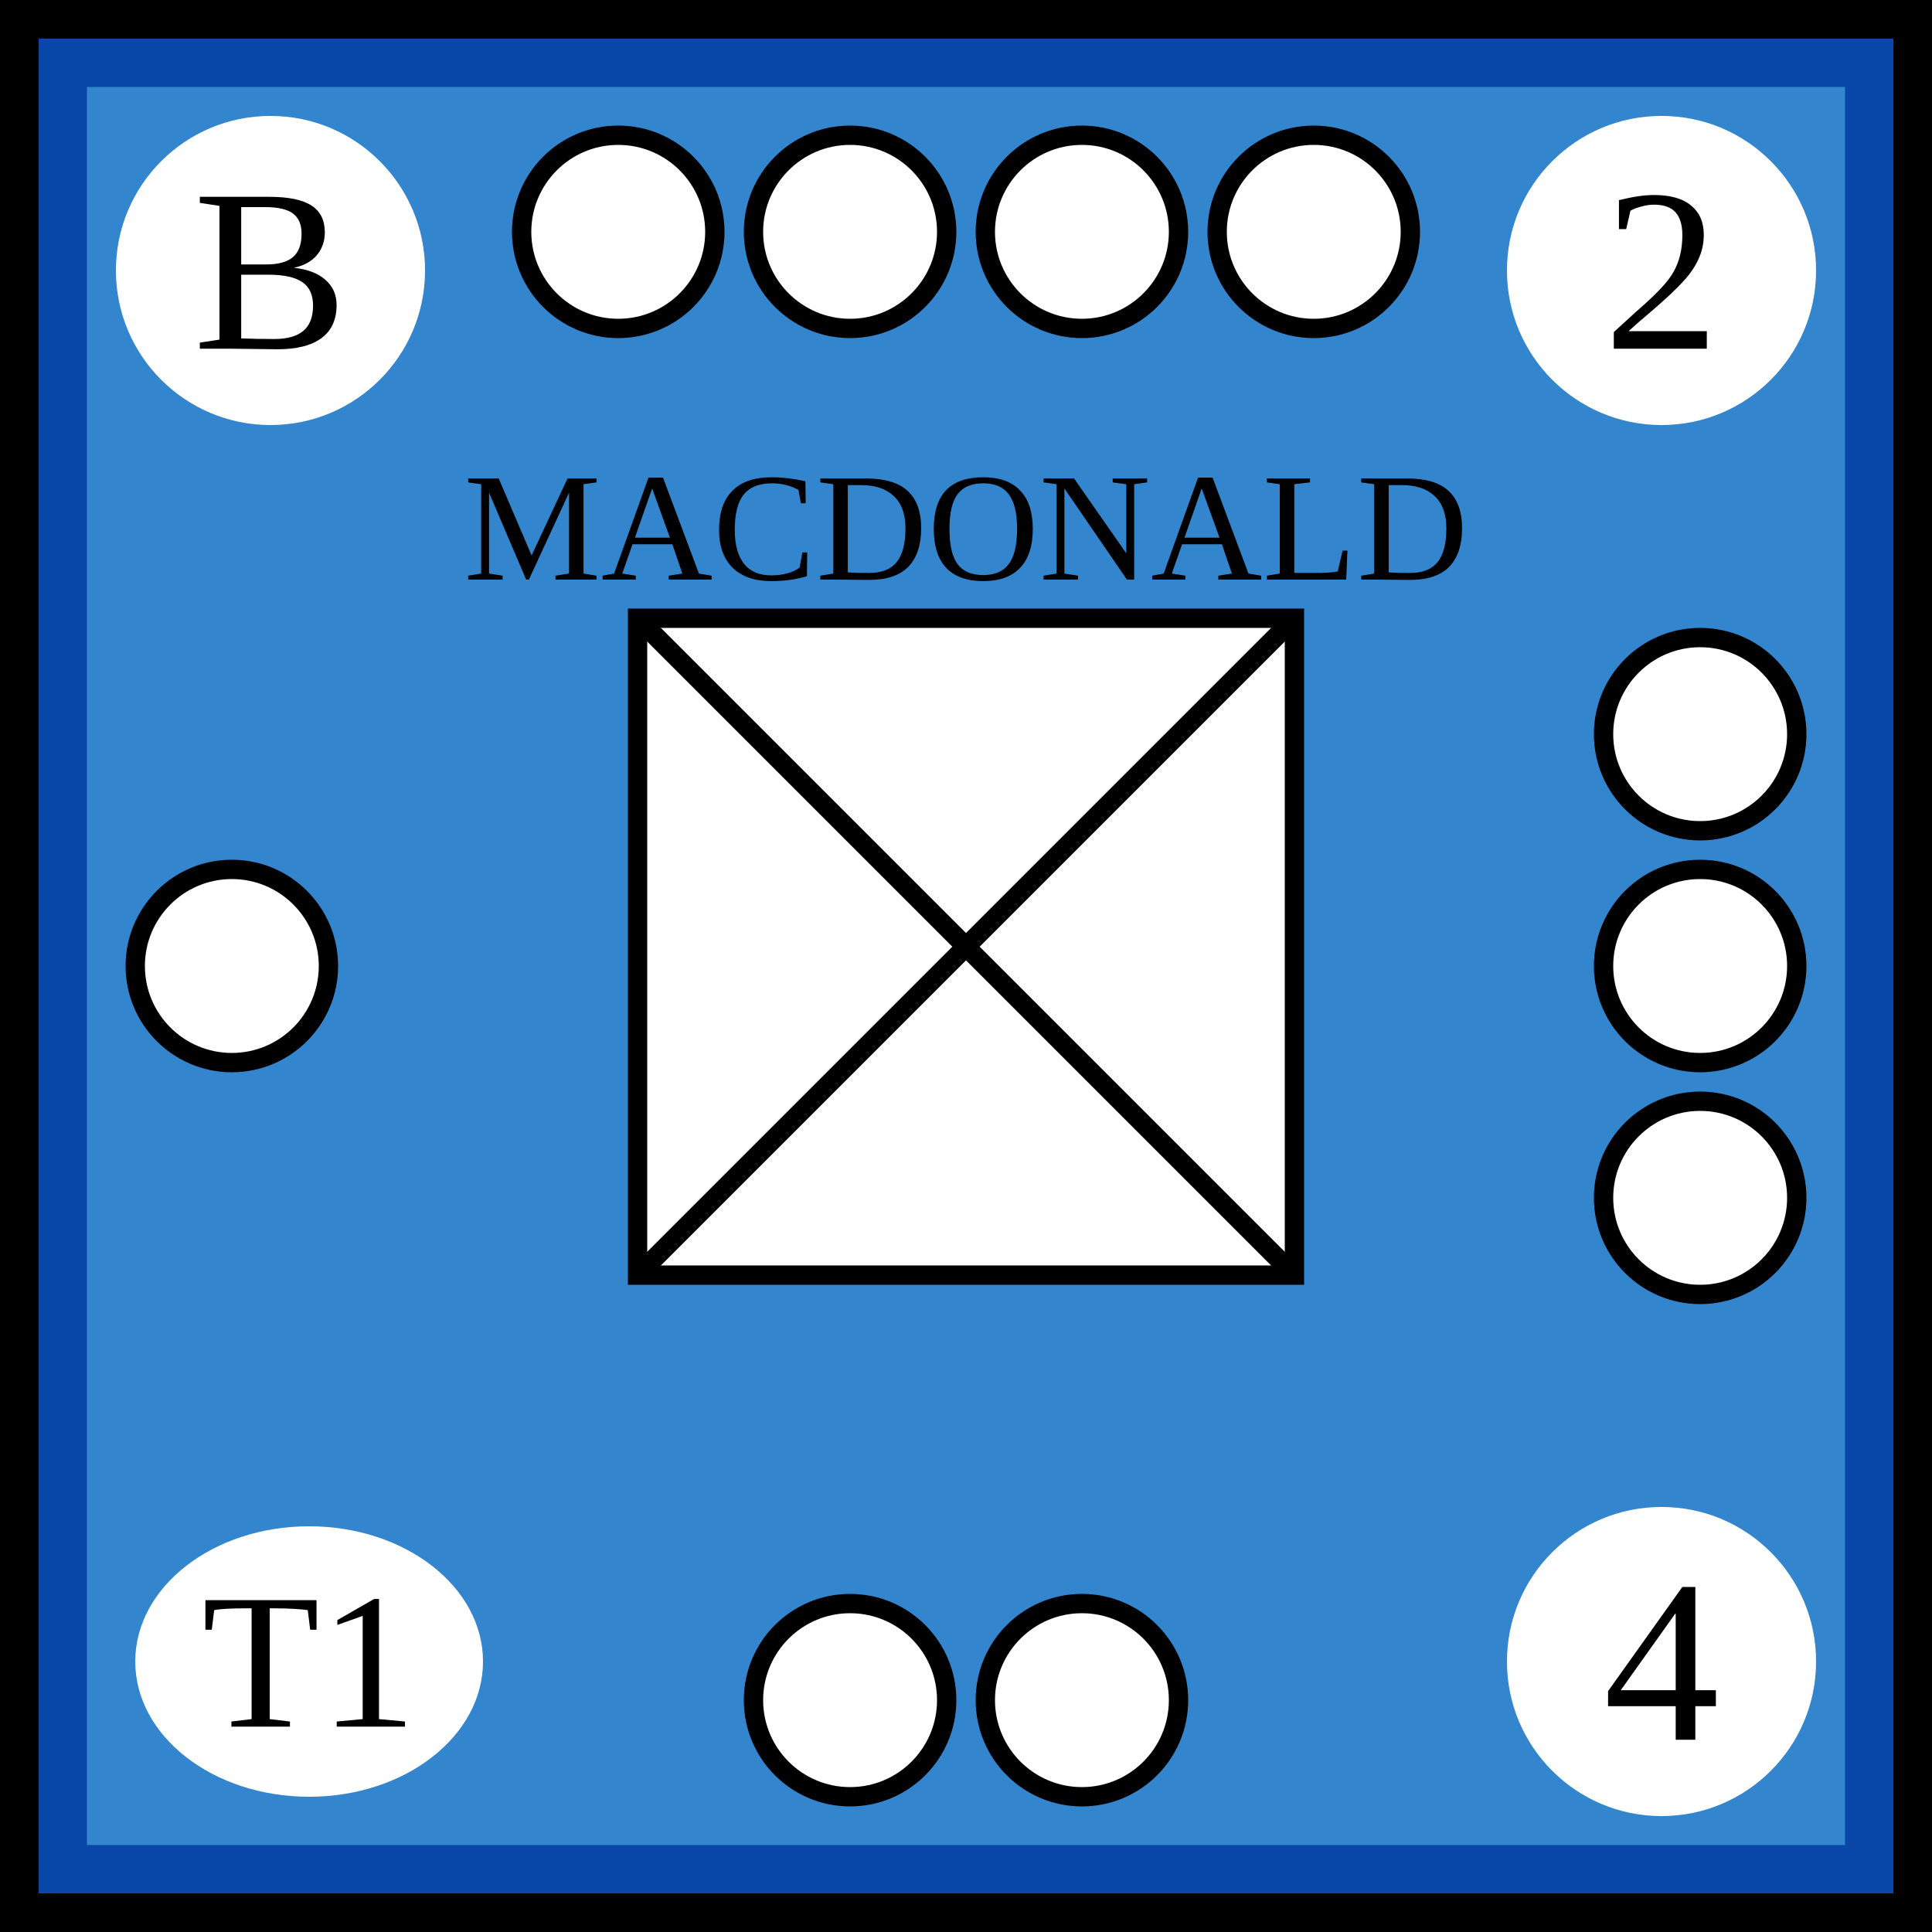
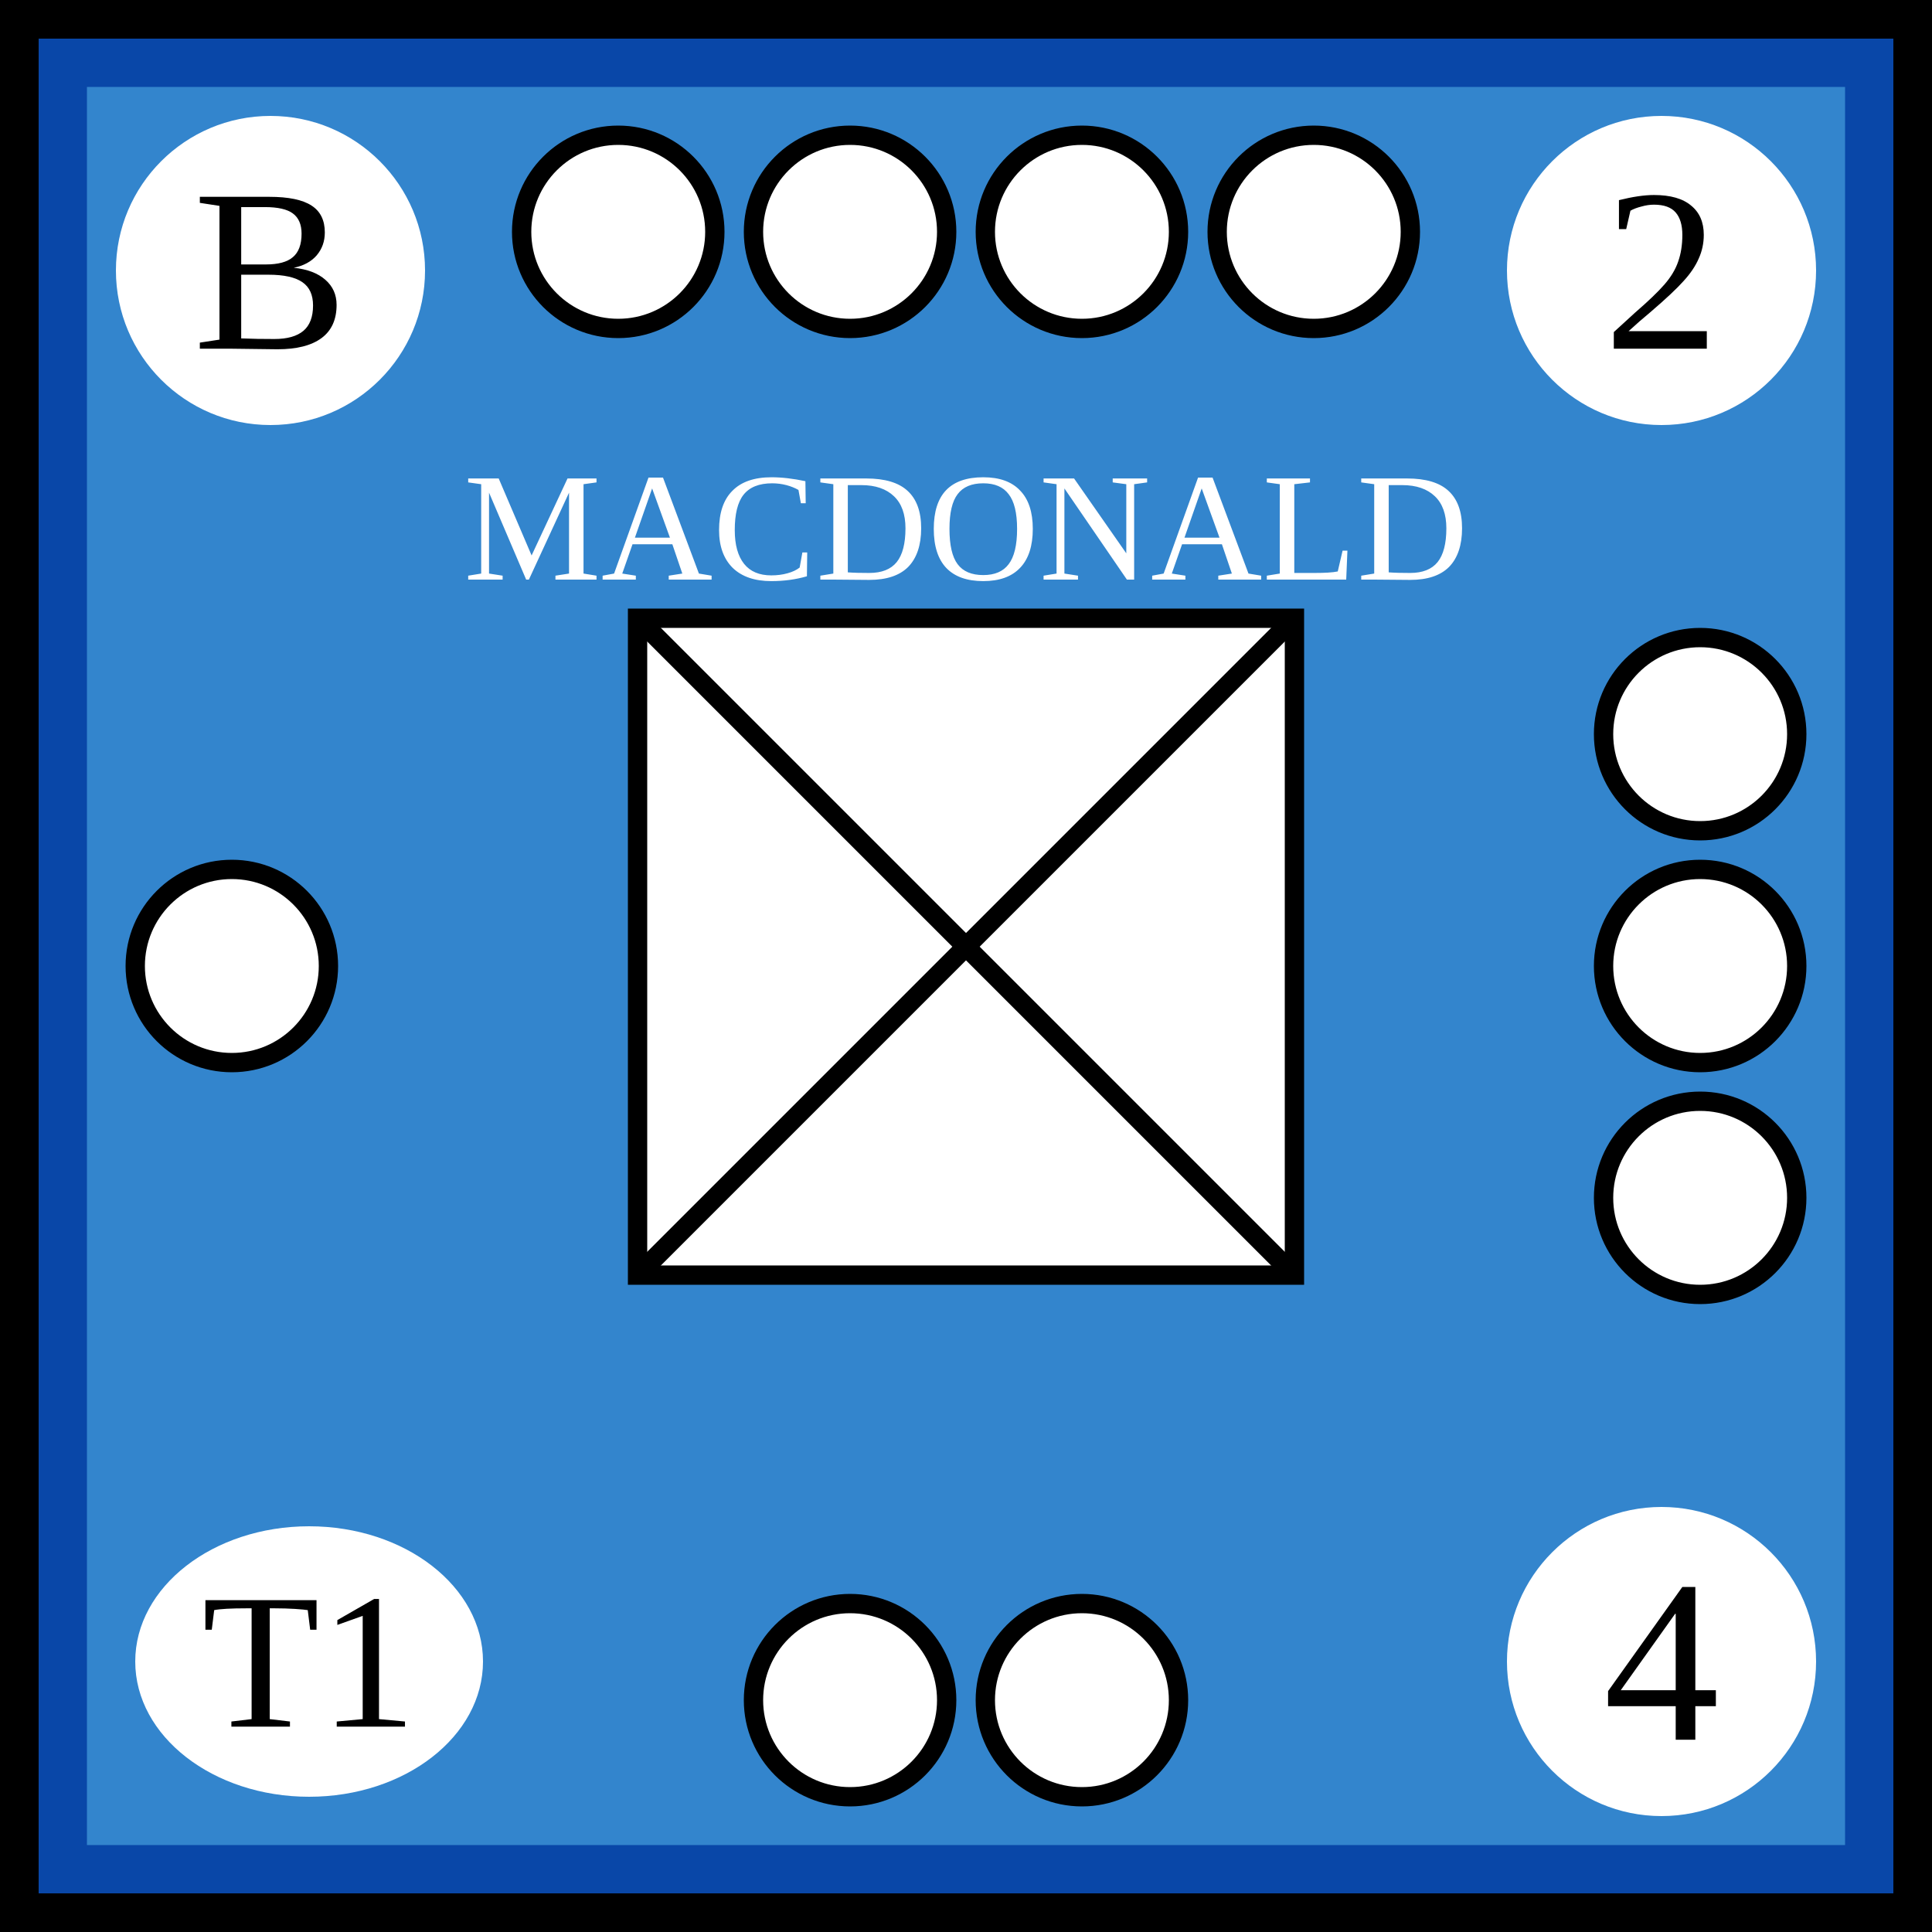
- <svg xmlns="http://www.w3.org/2000/svg" width="100" height="100">
-   <g id="background">
-     <rect id="french_background" width="100%" height="100%" fill="rgb(51,133,205)" stroke="rgb(9,71,168)" stroke-width="9" />
-   </g>
-   <g id="border" stroke="black" stroke-width="2">
-     <line x1="0" y1="1%" x2="100%" y2="1%" />
-     <line x1="1%" y1="1%" x2="1%" y2="100%" />
-     <line x1="0" y1="99%" x2="100%" y2="99%" />
-     <line x1="99%" y1="1%" x2="99%" y2="100%" />
-   </g>
-   <g id="symbol" text-anchor="middle">
-     <text x="50%" y="30" font-size="8">MACDONALD</text>
-     <rect x="33" y="32" width="34" height="34" fill="white" stroke="black" />
-     <line x1="33" y1="32" x2="67" y2="66" stroke="black" />
-     <line x1="33" y1="66" x2="67" y2="32" stroke="black" />
-   </g>
-   <g id="attributes" text-anchor="middle" dominant-baseline="central" font-size="12">
-     <g id="initiative">
-       <circle cx="14" cy="14" r="8" fill="white" />
-       <text x="14" y="14">B</text>
+ <svg xmlns="http://www.w3.org/2000/svg" viewBox="0 0 100 100" width="100" height="100">
+   <defs id="common">
+     <rect id="background" width="100" height="100" fill="rgb(51,133,205)" stroke="rgb(9,71,168)" stroke-width="9" />
+     <g id="border" stroke="black" stroke-width="2">
+       <line x1="0" y1="1" x2="100" y2="1" />
+       <line x1="1" y1="1" x2="1" y2="100" />
+       <line x1="0" y1="99" x2="100" y2="99" />
+       <line x1="99" y1="1" x2="99" y2="100" />
    </g>
-     <g id="firepower">
-       <circle cx="86" cy="14" r="8" fill="white" />
-       <text x="86" y="14">2</text>
+     <clipPath id="block">
+       <use href="#background" />
+     </clipPath>
+   </defs>
+   <g id="unit">
+     <use href="#background" clip-path="url(#block)" />
+     <use href="#border" clip-path="url(#block)" />
+     <g id="symbol" text-anchor="middle">
+       <text x="50" y="30" font-size="8" fill="white">MACDONALD</text>
+       <rect x="33" y="32" width="34" height="34" fill="white" stroke="black" />
+       <line x1="33" y1="32" x2="67" y2="66" stroke="black" />
+       <line x1="33" y1="66" x2="67" y2="32" stroke="black" />
    </g>
-     <g id="movement">
-       <circle cx="86" cy="86" r="8" fill="white" />
-       <text x="86" y="86">4</text>
+     <g id="attributes" text-anchor="middle" dominant-baseline="central" font-size="12">
+       <g id="initiative">
+         <circle cx="14" cy="14" r="8" fill="white" />
+         <text x="14" y="14">B</text>
+       </g>
+       <g id="firepower">
+         <circle cx="86" cy="14" r="8" fill="white" />
+         <text x="86" y="14">2</text>
+       </g>
+       <g id="movement">
+         <circle cx="86" cy="86" r="8" fill="white" />
+         <text x="86" y="86">4</text>
+       </g>
+       <g id="arrival">
+         <ellipse cx="16" cy="86" rx="9" ry="7" fill="white" />
+         <text x="16" y="86" font-size="10">T1</text>
+       </g>
    </g>
-     <g id="arrival">
-       <ellipse cx="16" cy="86" rx="9" ry="7" fill="white" />
-       <text x="16" y="86" font-size="10">T1</text>
-     </g>
-   </g>
-   <g id="pips" stroke="black" fill="white">
-     <g id="strength4">
-       <circle id="topleftouter" cx="32" cy="12" r="5" />
-       <circle id="topleftinner" cx="44" cy="12" r="5" />
-       <circle id="toprightinner" cx="56" cy="12" r="5" />
-       <circle id="toprightouter" cx="68" cy="12" r="5" />
-     </g>
-     <g id="strength3">
-       <circle id="righttop" cx="88" cy="38" r="5" />
-       <circle id="rightcenter" cx="88" cy="50" r="5" />
-       <circle id="rightbottom" cx="88" cy="62" r="5" />
-     </g>
-     <g id="strength2">
-       <circle id="bottomleft" cx="44" cy="88" r="5" />
-       <circle id="bottomright" cx="56" cy="88" r="5" />
-     </g>
-     <g id="strength1">
-       <circle id="leftcenter" cx="12" cy="50" r="5" />
+     <g id="pips" stroke="black" fill="white">
+       <g id="strength4">
+         <circle id="topleftouter" cx="32" cy="12" r="5" />
+         <circle id="topleftinner" cx="44" cy="12" r="5" />
+         <circle id="toprightinner" cx="56" cy="12" r="5" />
+         <circle id="toprightouter" cx="68" cy="12" r="5" />
+       </g>
+       <g id="strength3">
+         <circle id="righttop" cx="88" cy="38" r="5" />
+         <circle id="rightcenter" cx="88" cy="50" r="5" />
+         <circle id="rightbottom" cx="88" cy="62" r="5" />
+       </g>
+       <g id="strength2">
+         <circle id="bottomleft" cx="44" cy="88" r="5" />
+         <circle id="bottomright" cx="56" cy="88" r="5" />
+       </g>
+       <g id="strength1">
+         <circle id="leftcenter" cx="12" cy="50" r="5" />
+       </g>
    </g>
  </g>
</svg>
